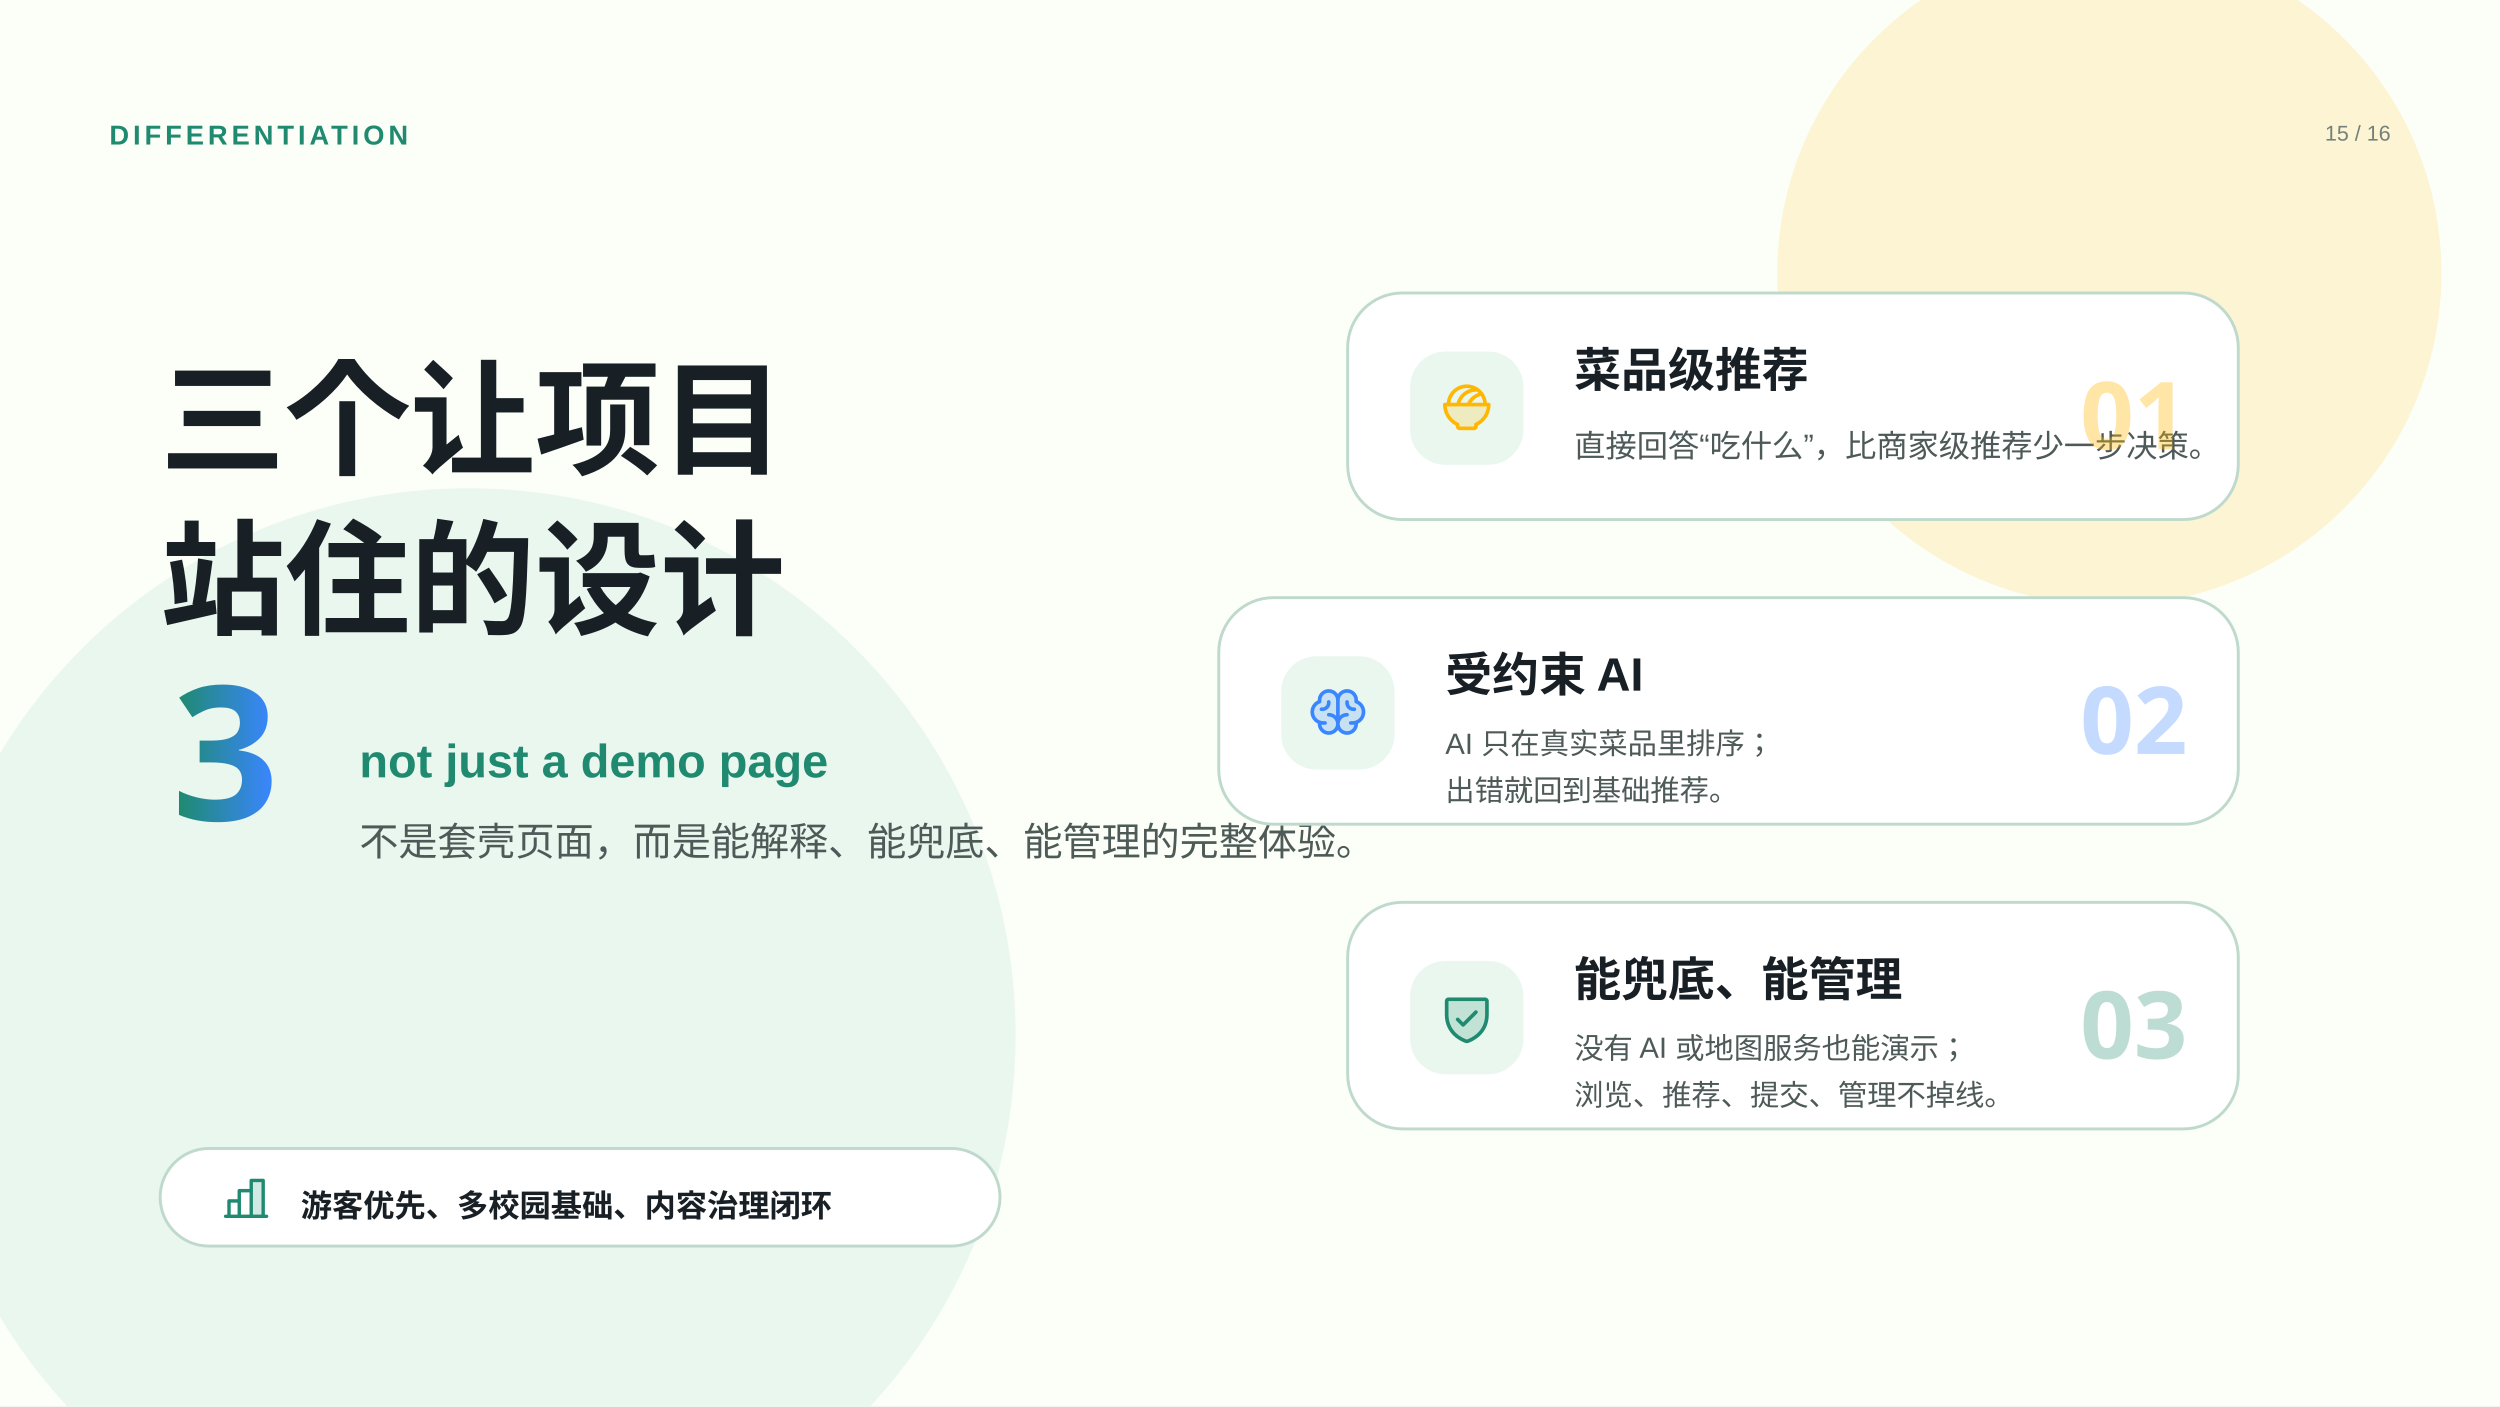
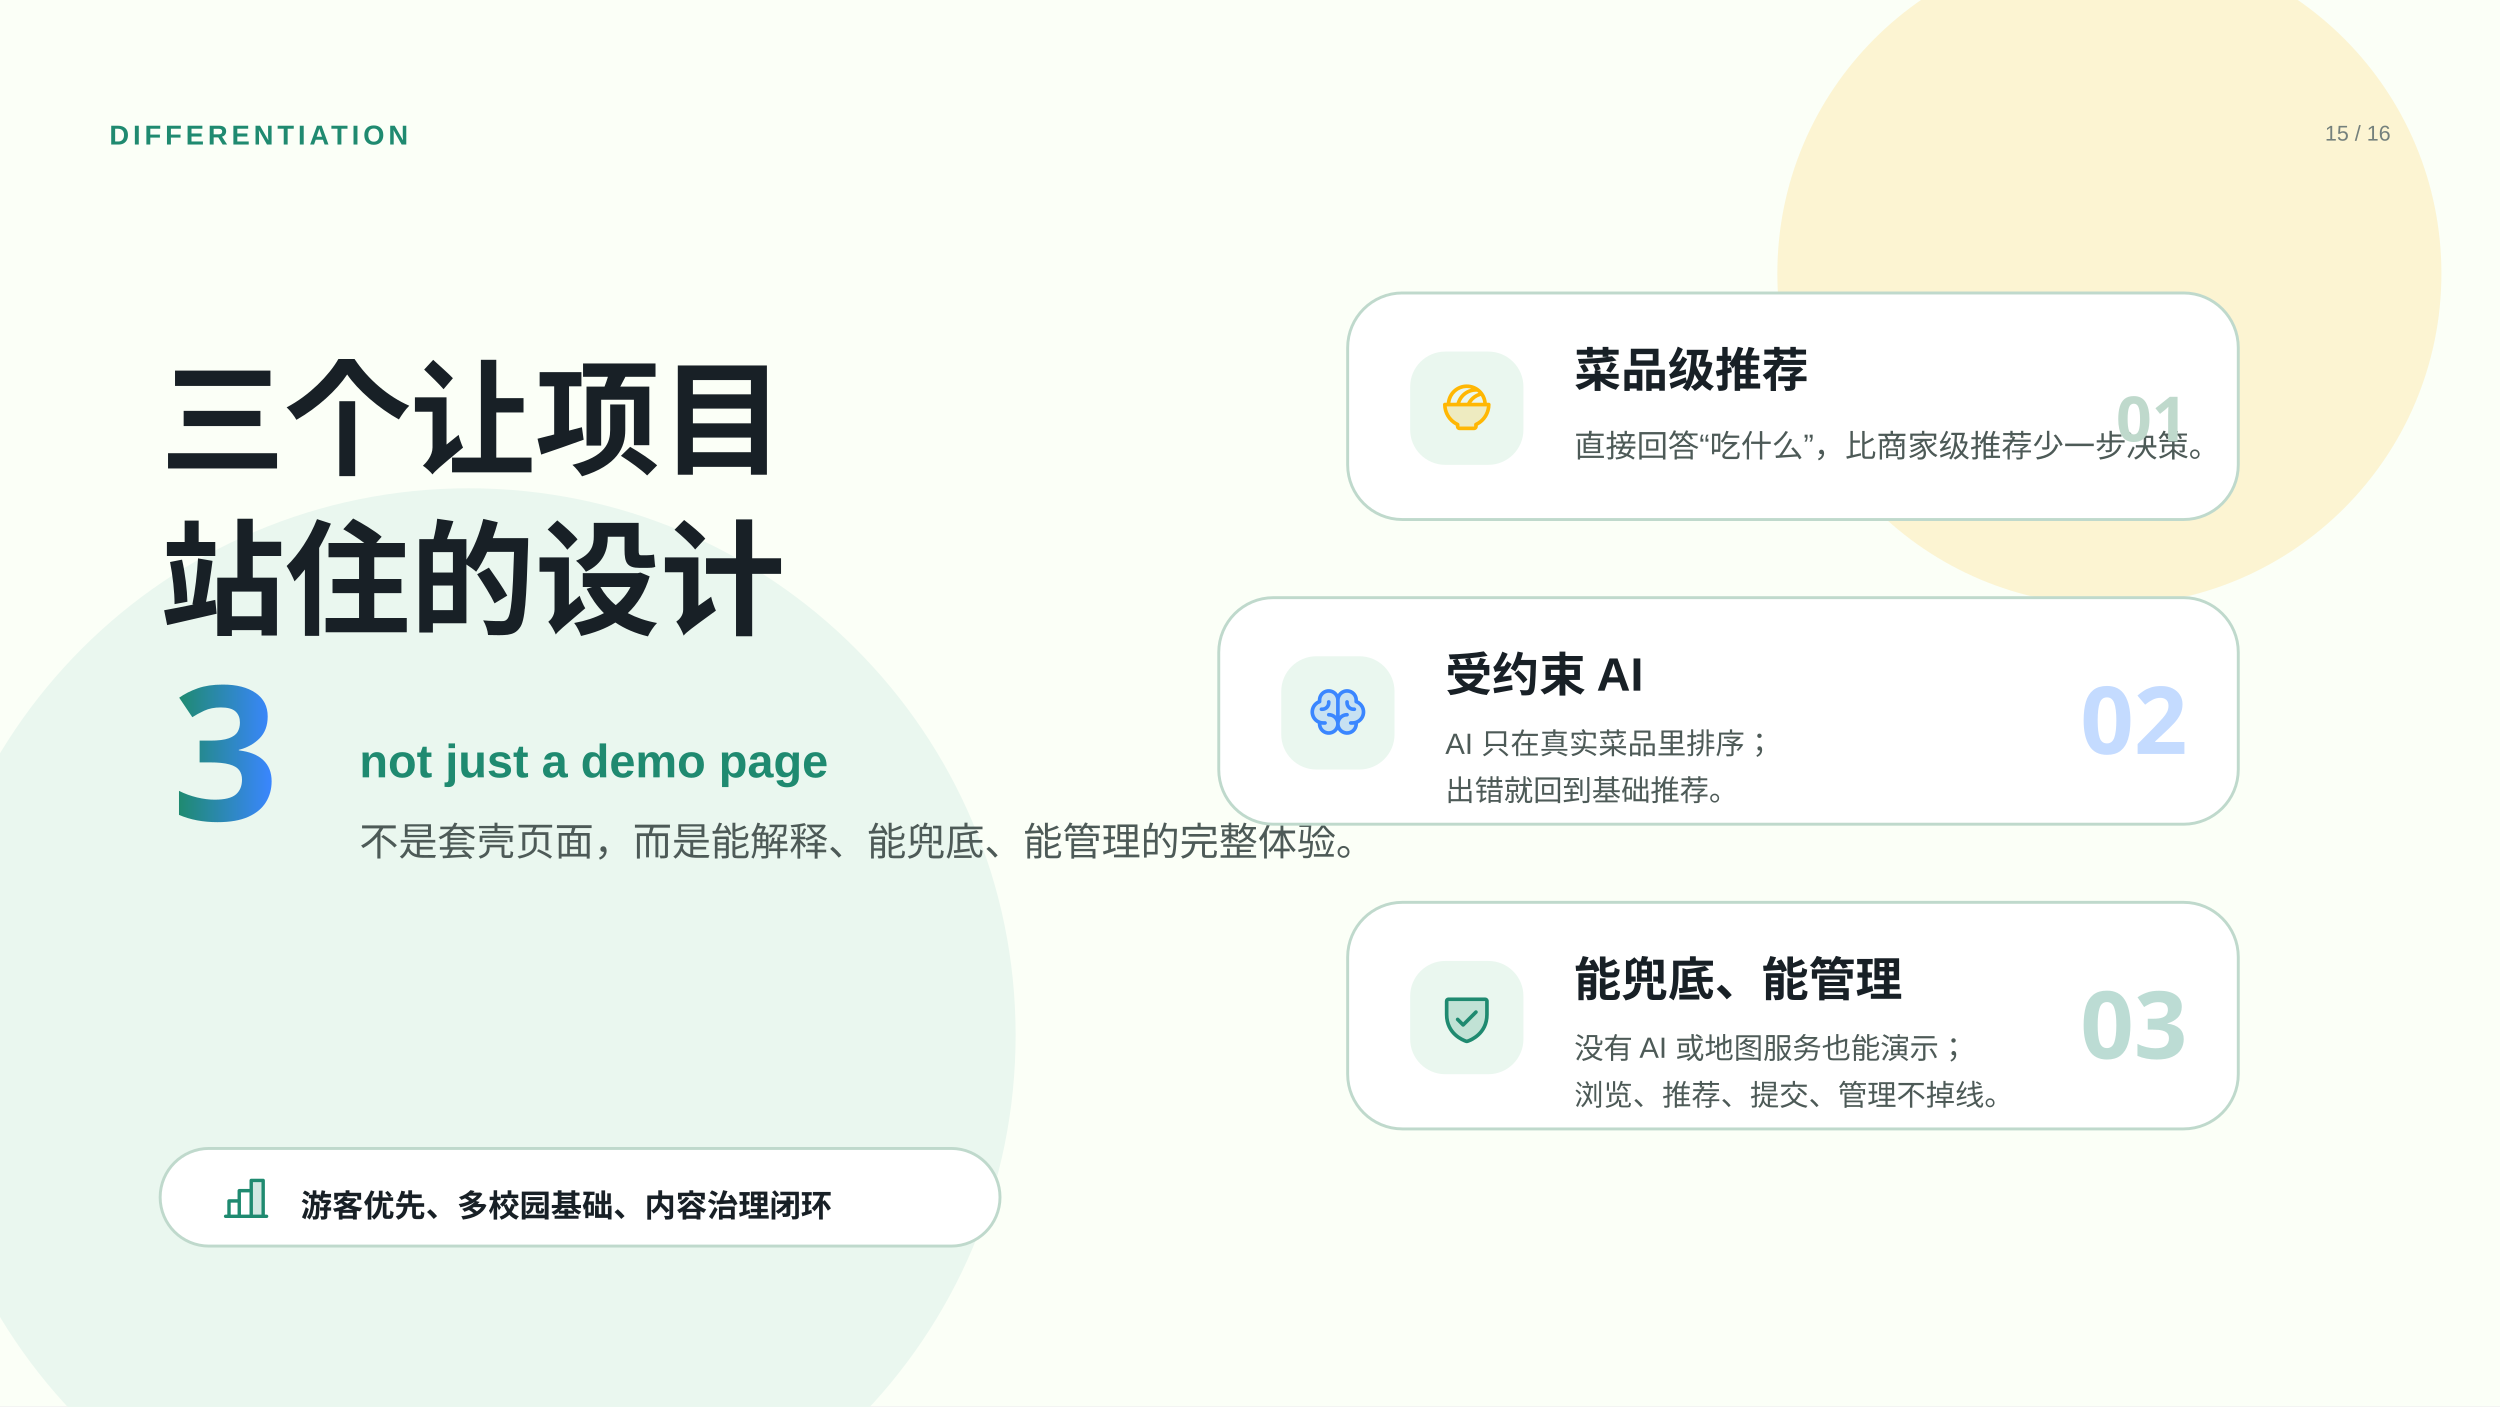
<svg xmlns="http://www.w3.org/2000/svg" viewBox="0 0 1280 720" width="1280" height="720">
  <defs>
    <linearGradient id="heroGreen" x1="0%" y1="0%" x2="100%" y2="0%">
      <stop offset="0%" stop-color="#1F8A70" />
      <stop offset="100%" stop-color="#3A86FF" />
    </linearGradient>
  </defs>
  <g id="background">
    <rect x="0" y="0" width="1280" height="720" fill="#FBFFF7" />
    <circle cx="240" cy="530" r="280" fill="#EAF7EF" />
    <circle cx="1080" cy="140" r="170" fill="#FFB703" fill-opacity="0.15" />
  </g>
  <g id="header">
    <text x="56" y="74" font-family="'Microsoft YaHei', 'PingFang SC', Arial, sans-serif" font-size="14" font-weight="800" fill="#1F8A70" letter-spacing="2">DIFFERENTIATION</text>
    <text x="1224" y="72" text-anchor="end" font-family="'Microsoft YaHei', 'PingFang SC', Arial, sans-serif" font-size="11" fill="#74807C">15 / 16</text>
  </g>
  <g id="big-claim">
-     <text fill="#182026" font-size="64" font-weight="800" font-family="'Trebuchet MS', 'Microsoft YaHei', 'PingFang SC', sans-serif" x="82" y="238">三个让项目</text>
-     <text fill="#182026" font-size="64" font-weight="800" font-family="'Trebuchet MS', 'Microsoft YaHei', 'PingFang SC', sans-serif" x="82" y="320">站住的设计</text>
+     <text font-size="64" fill="#182026" font-family="'Trebuchet MS', 'Microsoft YaHei', 'PingFang SC', sans-serif" font-weight="800" x="82" y="238">三个让项目</text>
+     <text font-size="64" fill="#182026" font-family="'Trebuchet MS', 'Microsoft YaHei', 'PingFang SC', sans-serif" font-weight="800" x="82" y="320">站住的设计</text>
    <text x="88" y="420" font-family="'Trebuchet MS', 'Microsoft YaHei', 'PingFang SC', sans-serif" font-size="96" font-weight="800" fill="url(#heroGreen)">3</text>
    <text x="184" y="398" font-family="'Microsoft YaHei', 'PingFang SC', Arial, sans-serif" font-size="24" font-weight="800" fill="#1F8A70">not just a demo page</text>
    <text x="184" y="438" font-family="'Microsoft YaHei', 'PingFang SC', Arial, sans-serif" font-size="20" fill="#4D5A57">不是套壳页面，而是能解释、能兜底、能管理的完整体验。</text>
  </g>
  <g id="highlight-dish">
    <path fill="#FFFFFF" stroke="#BFD9CC" stroke-width="1.5" d="M718,150 H1118 A28,28 0 0 1 1146,178 V238 A28,28 0 0 1 1118,266 H718 A28,28 0 0 1 690,238 V178 A28,28 0 0 1 718,150 Z" />
    <path fill="#EAF7EF" d="M740,180 H762 A18,18 0 0 1 780,198 V220 A18,18 0 0 1 762,238 H740 A18,18 0 0 1 722,220 V198 A18,18 0 0 1 740,180 Z" />
    <g transform="translate(736, 194) scale(0.117188)" fill="#FFB703">
      <path d="M224,112a96,96,0,0,1-56,87.3V208a8,8,0,0,1-8,8H96a8,8,0,0,1-8-8v-8.7A96,96,0,0,1,32,112Z" opacity="0.2" />
      <path d="M224,104h-8.37a88,88,0,0,0-175.26,0H32a8,8,0,0,0-8,8,104.35,104.35,0,0,0,56,92.28V208a16,16,0,0,0,16,16h64a16,16,0,0,0,16-16v-3.72A104.35,104.35,0,0,0,232,112,8,8,0,0,0,224,104ZM173.48,56.23q2.75,2.25,5.27,4.75a87.92,87.92,0,0,0-49.15,43H100.1A72.26,72.26,0,0,1,168,56C169.83,56,171.66,56.09,173.48,56.23Zm15.91,18.2A71.45,71.45,0,0,1,199.54,104H148.12A71.84,71.84,0,0,1,189.39,74.43ZM128,40a71.87,71.87,0,0,1,19,2.57A88.36,88.36,0,0,0,83.33,104H56.46A72.08,72.08,0,0,1,128,40Zm36.66,152A8,8,0,0,0,160,199.3V208H96v-8.7A8,8,0,0,0,91.34,192a88.29,88.29,0,0,1-51-72H215.63A88.29,88.29,0,0,1,164.66,192Z" />
    </g>
    <text x="806" y="198" font-family="'Microsoft YaHei', 'PingFang SC', Arial, sans-serif" font-size="24" font-weight="800" fill="#182026">菜品级推荐</text>
    <text x="806" y="234" font-family="'Microsoft YaHei', 'PingFang SC', Arial, sans-serif" font-size="16" fill="#4D5A57">直接回答“吃什么”，比商家级推荐少一步决策。</text>
-     <text x="1120" y="230" text-anchor="end" font-family="'Trebuchet MS', 'Microsoft YaHei', 'PingFang SC', sans-serif" font-size="48" font-weight="800" fill="#FFB703" fill-opacity="0.35">01</text>
+     <text x="1120" y="226" text-anchor="end" font-family="'Trebuchet MS', 'Microsoft YaHei', 'PingFang SC', sans-serif" font-size="32" font-weight="700" fill="#BFD9CC">01</text>
  </g>
  <g id="highlight-ai">
    <path fill="#FFFFFF" stroke="#BFD9CC" stroke-width="1.5" d="M652,306 H1118 A28,28 0 0 1 1146,334 V394 A28,28 0 0 1 1118,422 H652 A28,28 0 0 1 624,394 V334 A28,28 0 0 1 652,306 Z" />
    <path fill="#EAF7EF" d="M674,336 H696 A18,18 0 0 1 714,354 V376 A18,18 0 0 1 696,394 H674 A18,18 0 0 1 656,376 V354 A18,18 0 0 1 674,336 Z" />
    <g transform="translate(670, 350) scale(0.117188)" fill="#3A86FF">
      <path d="M240,124a48,48,0,0,1-32,45.27h0V176a40,40,0,0,1-80,0,40,40,0,0,1-80,0v-6.73h0a48,48,0,0,1,0-90.54V72a40,40,0,0,1,80,0,40,40,0,0,1,80,0v6.73A48,48,0,0,1,240,124Z" opacity="0.2" />
      <path d="M248,124a56.11,56.11,0,0,0-32-50.61V72a48,48,0,0,0-88-26.49A48,48,0,0,0,40,72v1.39a56,56,0,0,0,0,101.2V176a48,48,0,0,0,88,26.49A48,48,0,0,0,216,176v-1.41A56.09,56.09,0,0,0,248,124ZM88,208a32,32,0,0,1-31.81-28.56A55.87,55.87,0,0,0,64,180h8a8,8,0,0,0,0-16H64A40,40,0,0,1,50.67,86.27,8,8,0,0,0,56,78.73V72a32,32,0,0,1,64,0v68.26A47.8,47.8,0,0,0,88,128a8,8,0,0,0,0,16,32,32,0,0,1,0,64Zm104-44h-8a8,8,0,0,0,0,16h8a55.87,55.87,0,0,0,7.81-.56A32,32,0,1,1,168,144a8,8,0,0,0,0-16,47.8,47.8,0,0,0-32,12.26V72a32,32,0,0,1,64,0v6.73a8,8,0,0,0,5.33,7.54A40,40,0,0,1,192,164Zm16-52a8,8,0,0,1-8,8h-4a36,36,0,0,1-36-36V80a8,8,0,0,1,16,0v4a20,20,0,0,0,20,20h4A8,8,0,0,1,208,112ZM60,120H56a8,8,0,0,1,0-16h4A20,20,0,0,0,80,84V80a8,8,0,0,1,16,0v4A36,36,0,0,1,60,120Z" />
    </g>
    <text x="740" y="354" font-family="'Microsoft YaHei', 'PingFang SC', Arial, sans-serif" font-size="24" font-weight="800" fill="#182026">受约束 AI</text>
-     <text fill="#4D5A57" font-size="15" font-family="'Microsoft YaHei', 'PingFang SC', Arial, sans-serif" x="740" y="386">AI 只在真实菜品里排序；</text>
-     <text fill="#4D5A57" font-size="15" font-family="'Microsoft YaHei', 'PingFang SC', Arial, sans-serif" x="740" y="410">出错就回到基础推荐。</text>
+     <text font-size="15" fill="#4D5A57" font-family="'Microsoft YaHei', 'PingFang SC', Arial, sans-serif" x="740" y="386">AI 只在真实菜品里排序；</text>
+     <text font-size="15" fill="#4D5A57" font-family="'Microsoft YaHei', 'PingFang SC', Arial, sans-serif" x="740" y="410">出错就回到基础推荐。</text>
    <text x="1120" y="386" text-anchor="end" font-family="'Trebuchet MS', 'Microsoft YaHei', 'PingFang SC', sans-serif" font-size="48" font-weight="800" fill="#3A86FF" fill-opacity="0.30">02</text>
  </g>
  <g id="highlight-governance">
    <path fill="#FFFFFF" stroke="#BFD9CC" stroke-width="1.5" d="M718,462 H1118 A28,28 0 0 1 1146,490 V550 A28,28 0 0 1 1118,578 H718 A28,28 0 0 1 690,550 V490 A28,28 0 0 1 718,462 Z" />
    <path fill="#EAF7EF" d="M740,492 H762 A18,18 0 0 1 780,510 V532 A18,18 0 0 1 762,550 H740 A18,18 0 0 1 722,532 V510 A18,18 0 0 1 740,492 Z" />
    <g transform="translate(736, 506) scale(0.117188)" fill="#1F8A70">
      <path d="M216,56v58.77c0,84.18-71.31,112.07-85.54,116.8a7.54,7.54,0,0,1-4.92,0C111.31,226.86,40,199,40,114.79V56a8,8,0,0,1,8-8H208A8,8,0,0,1,216,56Z" opacity="0.2" />
      <path d="M208,40H48A16,16,0,0,0,32,56v58.78c0,89.61,75.82,119.34,91,124.39a15.53,15.53,0,0,0,10,0c15.2-5.05,91-34.78,91-124.39V56A16,16,0,0,0,208,40Zm0,74.79c0,78.42-66.35,104.62-80,109.18-13.53-4.51-80-30.69-80-109.18V56H208ZM82.34,141.66a8,8,0,0,1,11.32-11.32L112,148.68l50.34-50.34a8,8,0,0,1,11.32,11.32l-56,56a8,8,0,0,1-11.32,0Z" />
    </g>
    <text x="806" y="510" font-family="'Microsoft YaHei', 'PingFang SC', Arial, sans-serif" font-size="24" font-weight="800" fill="#182026">能兜底、能管理</text>
-     <text fill="#4D5A57" font-size="15" font-family="'Microsoft YaHei', 'PingFang SC', Arial, sans-serif" x="806" y="542">没有 AI 或地图服务也能演示；</text>
-     <text fill="#4D5A57" font-size="15" font-family="'Microsoft YaHei', 'PingFang SC', Arial, sans-serif" x="806" y="566">浏览、推荐、提交、管理不掉线。</text>
+     <text font-size="15" fill="#4D5A57" font-family="'Microsoft YaHei', 'PingFang SC', Arial, sans-serif" x="806" y="542">没有 AI 或地图服务也能演示；</text>
+     <text font-size="15" fill="#4D5A57" font-family="'Microsoft YaHei', 'PingFang SC', Arial, sans-serif" x="806" y="566">浏览、推荐、提交、管理不掉线。</text>
    <text x="1120" y="542" text-anchor="end" font-family="'Trebuchet MS', 'Microsoft YaHei', 'PingFang SC', sans-serif" font-size="48" font-weight="800" fill="#1F8A70" fill-opacity="0.30">03</text>
  </g>
  <g id="small-footer">
    <path fill="#FFFFFF" stroke="#BFD9CC" stroke-width="1.5" d="M107,588 H487 A25,25 0 0 1 512,613 V613 A25,25 0 0 1 487,638 H107 A25,25 0 0 1 82,613 V613 A25,25 0 0 1 107,588 Z" />
    <g transform="translate(112, 600) scale(0.109375)" fill="#1F8A70">
      <path d="M208,40V208H152V40Z" opacity="0.2" />
      <path d="M224,200h-8V40a8,8,0,0,0-8-8H152a8,8,0,0,0-8,8V80H96a8,8,0,0,0-8,8v40H48a8,8,0,0,0-8,8v64H32a8,8,0,0,0,0,16H224a8,8,0,0,0,0-16ZM160,48h40V200H160ZM104,96h40V200H104ZM56,144H88v56H56Z" />
    </g>
    <text x="154" y="623" font-family="'Microsoft YaHei', 'PingFang SC', Arial, sans-serif" font-size="16" font-weight="800" fill="#182026">游客优先、多校园基础、内容治理闭环</text>
  </g>
</svg>
